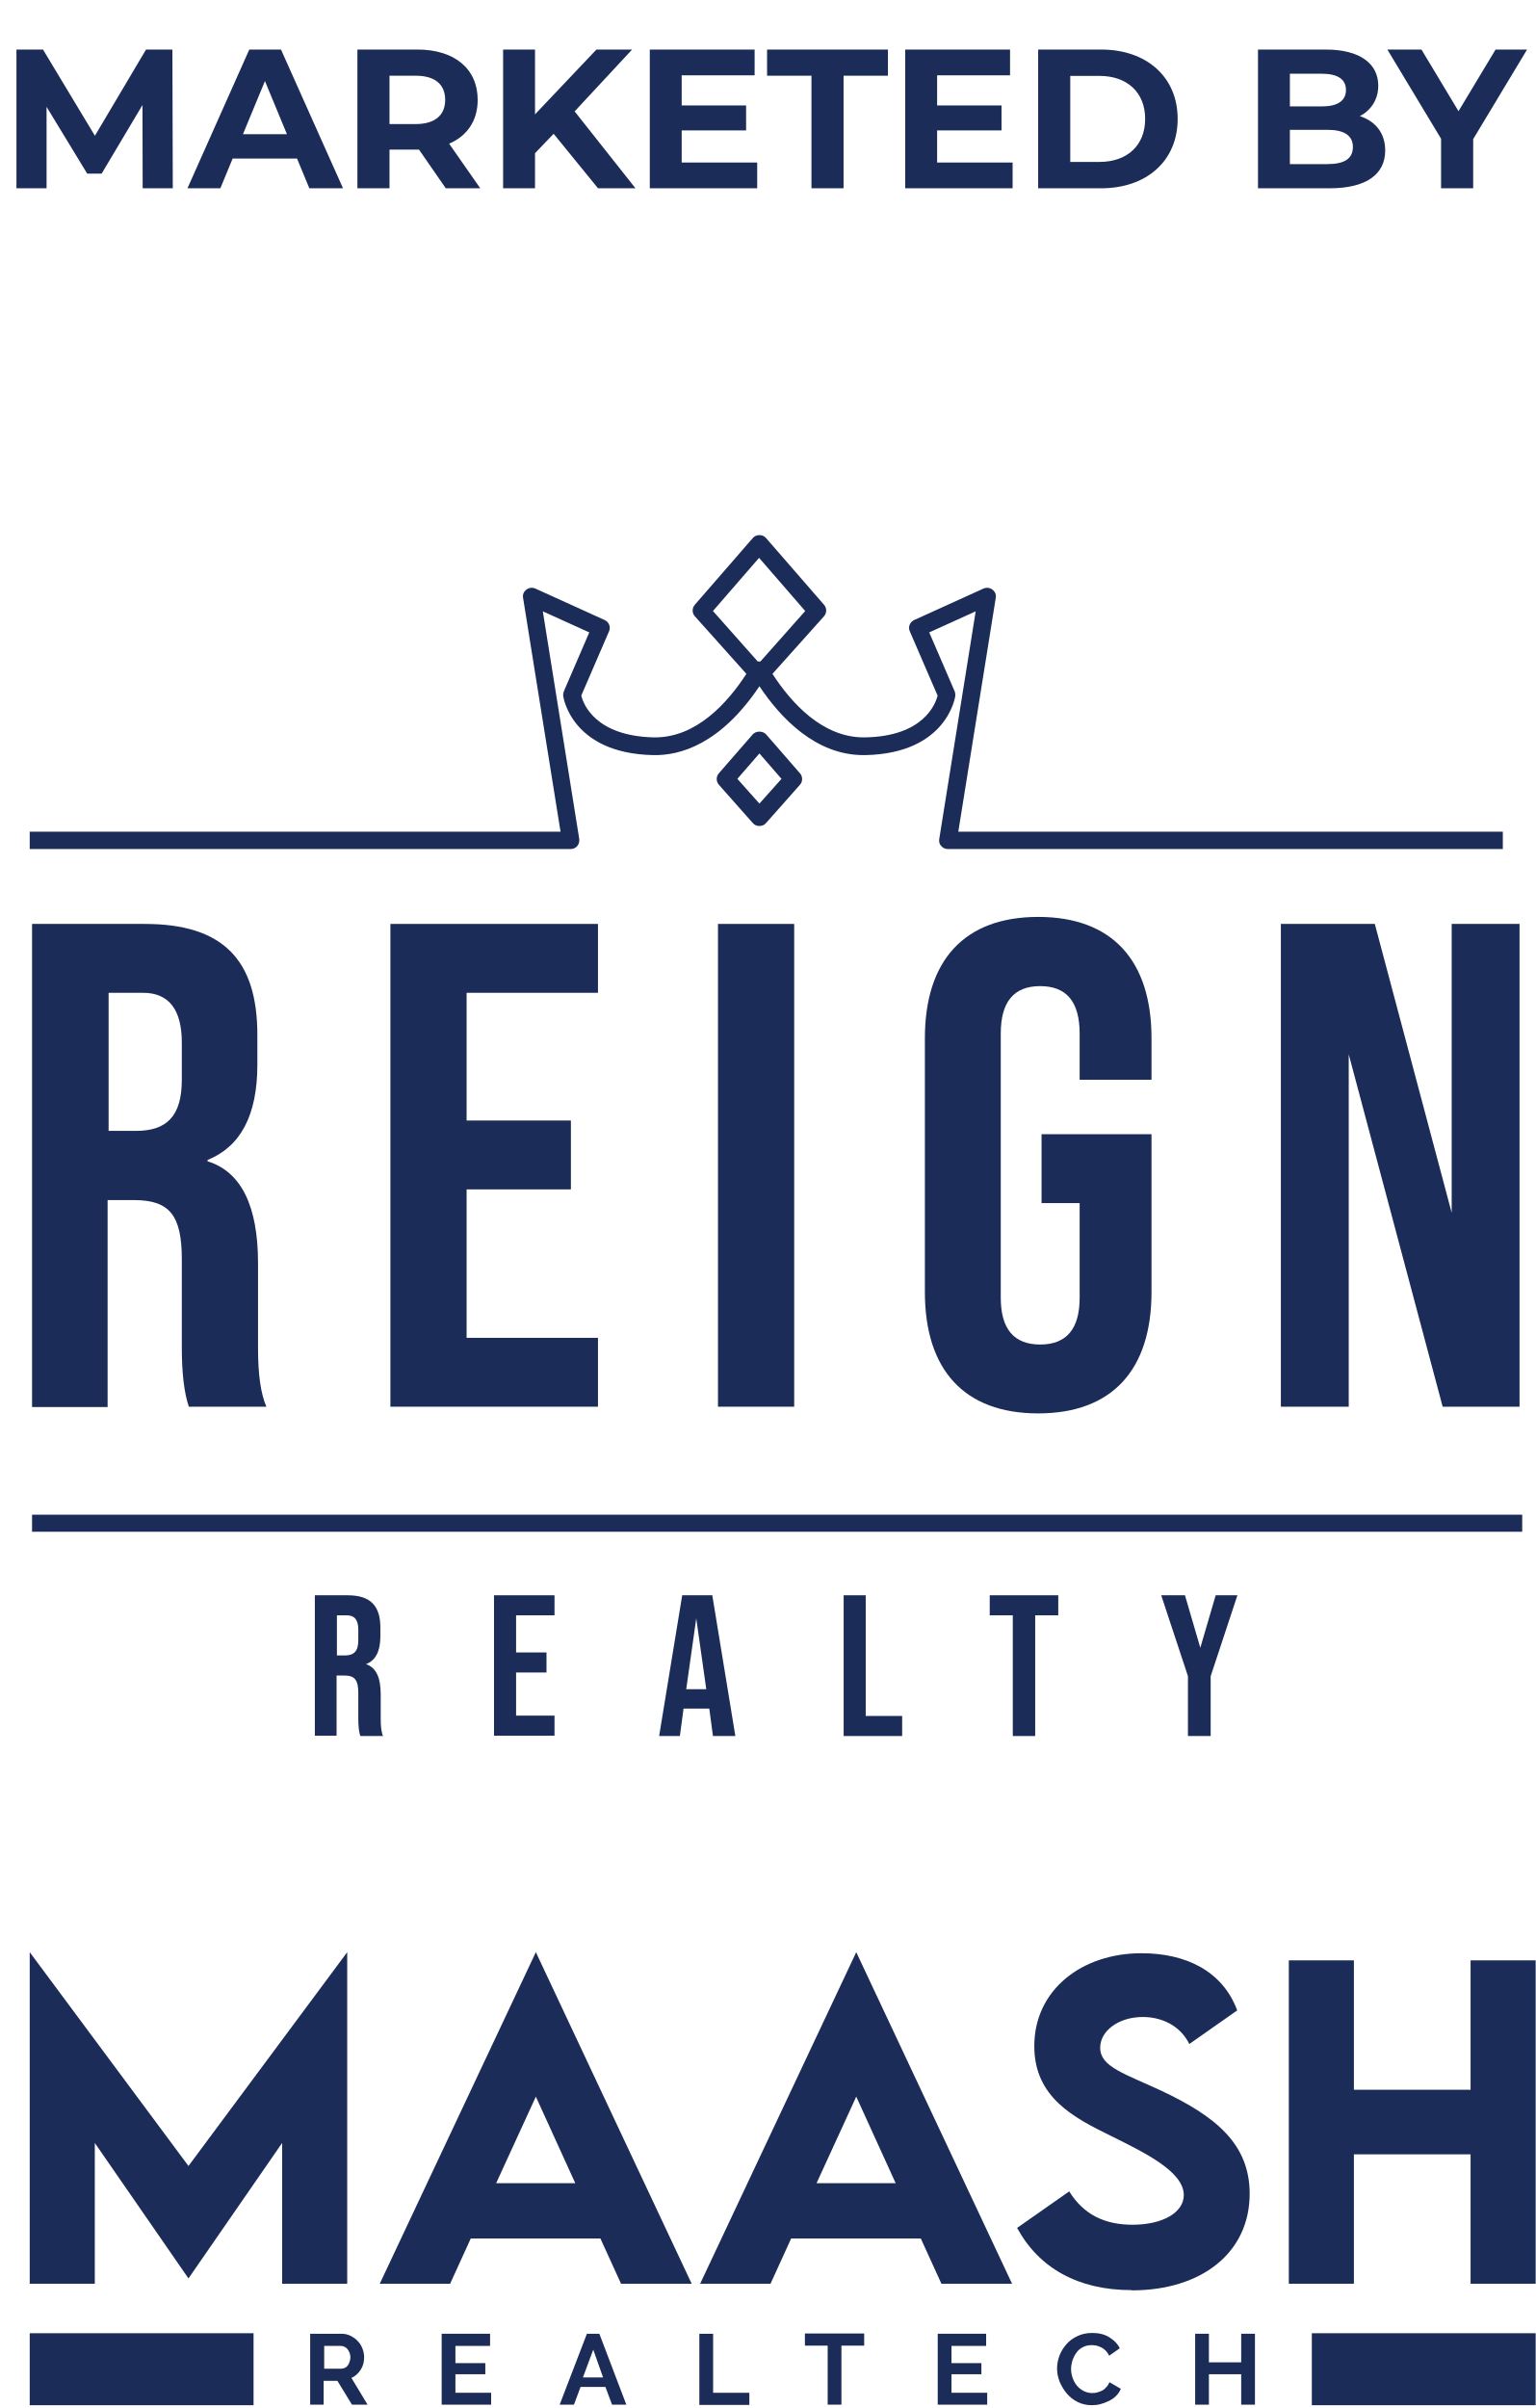
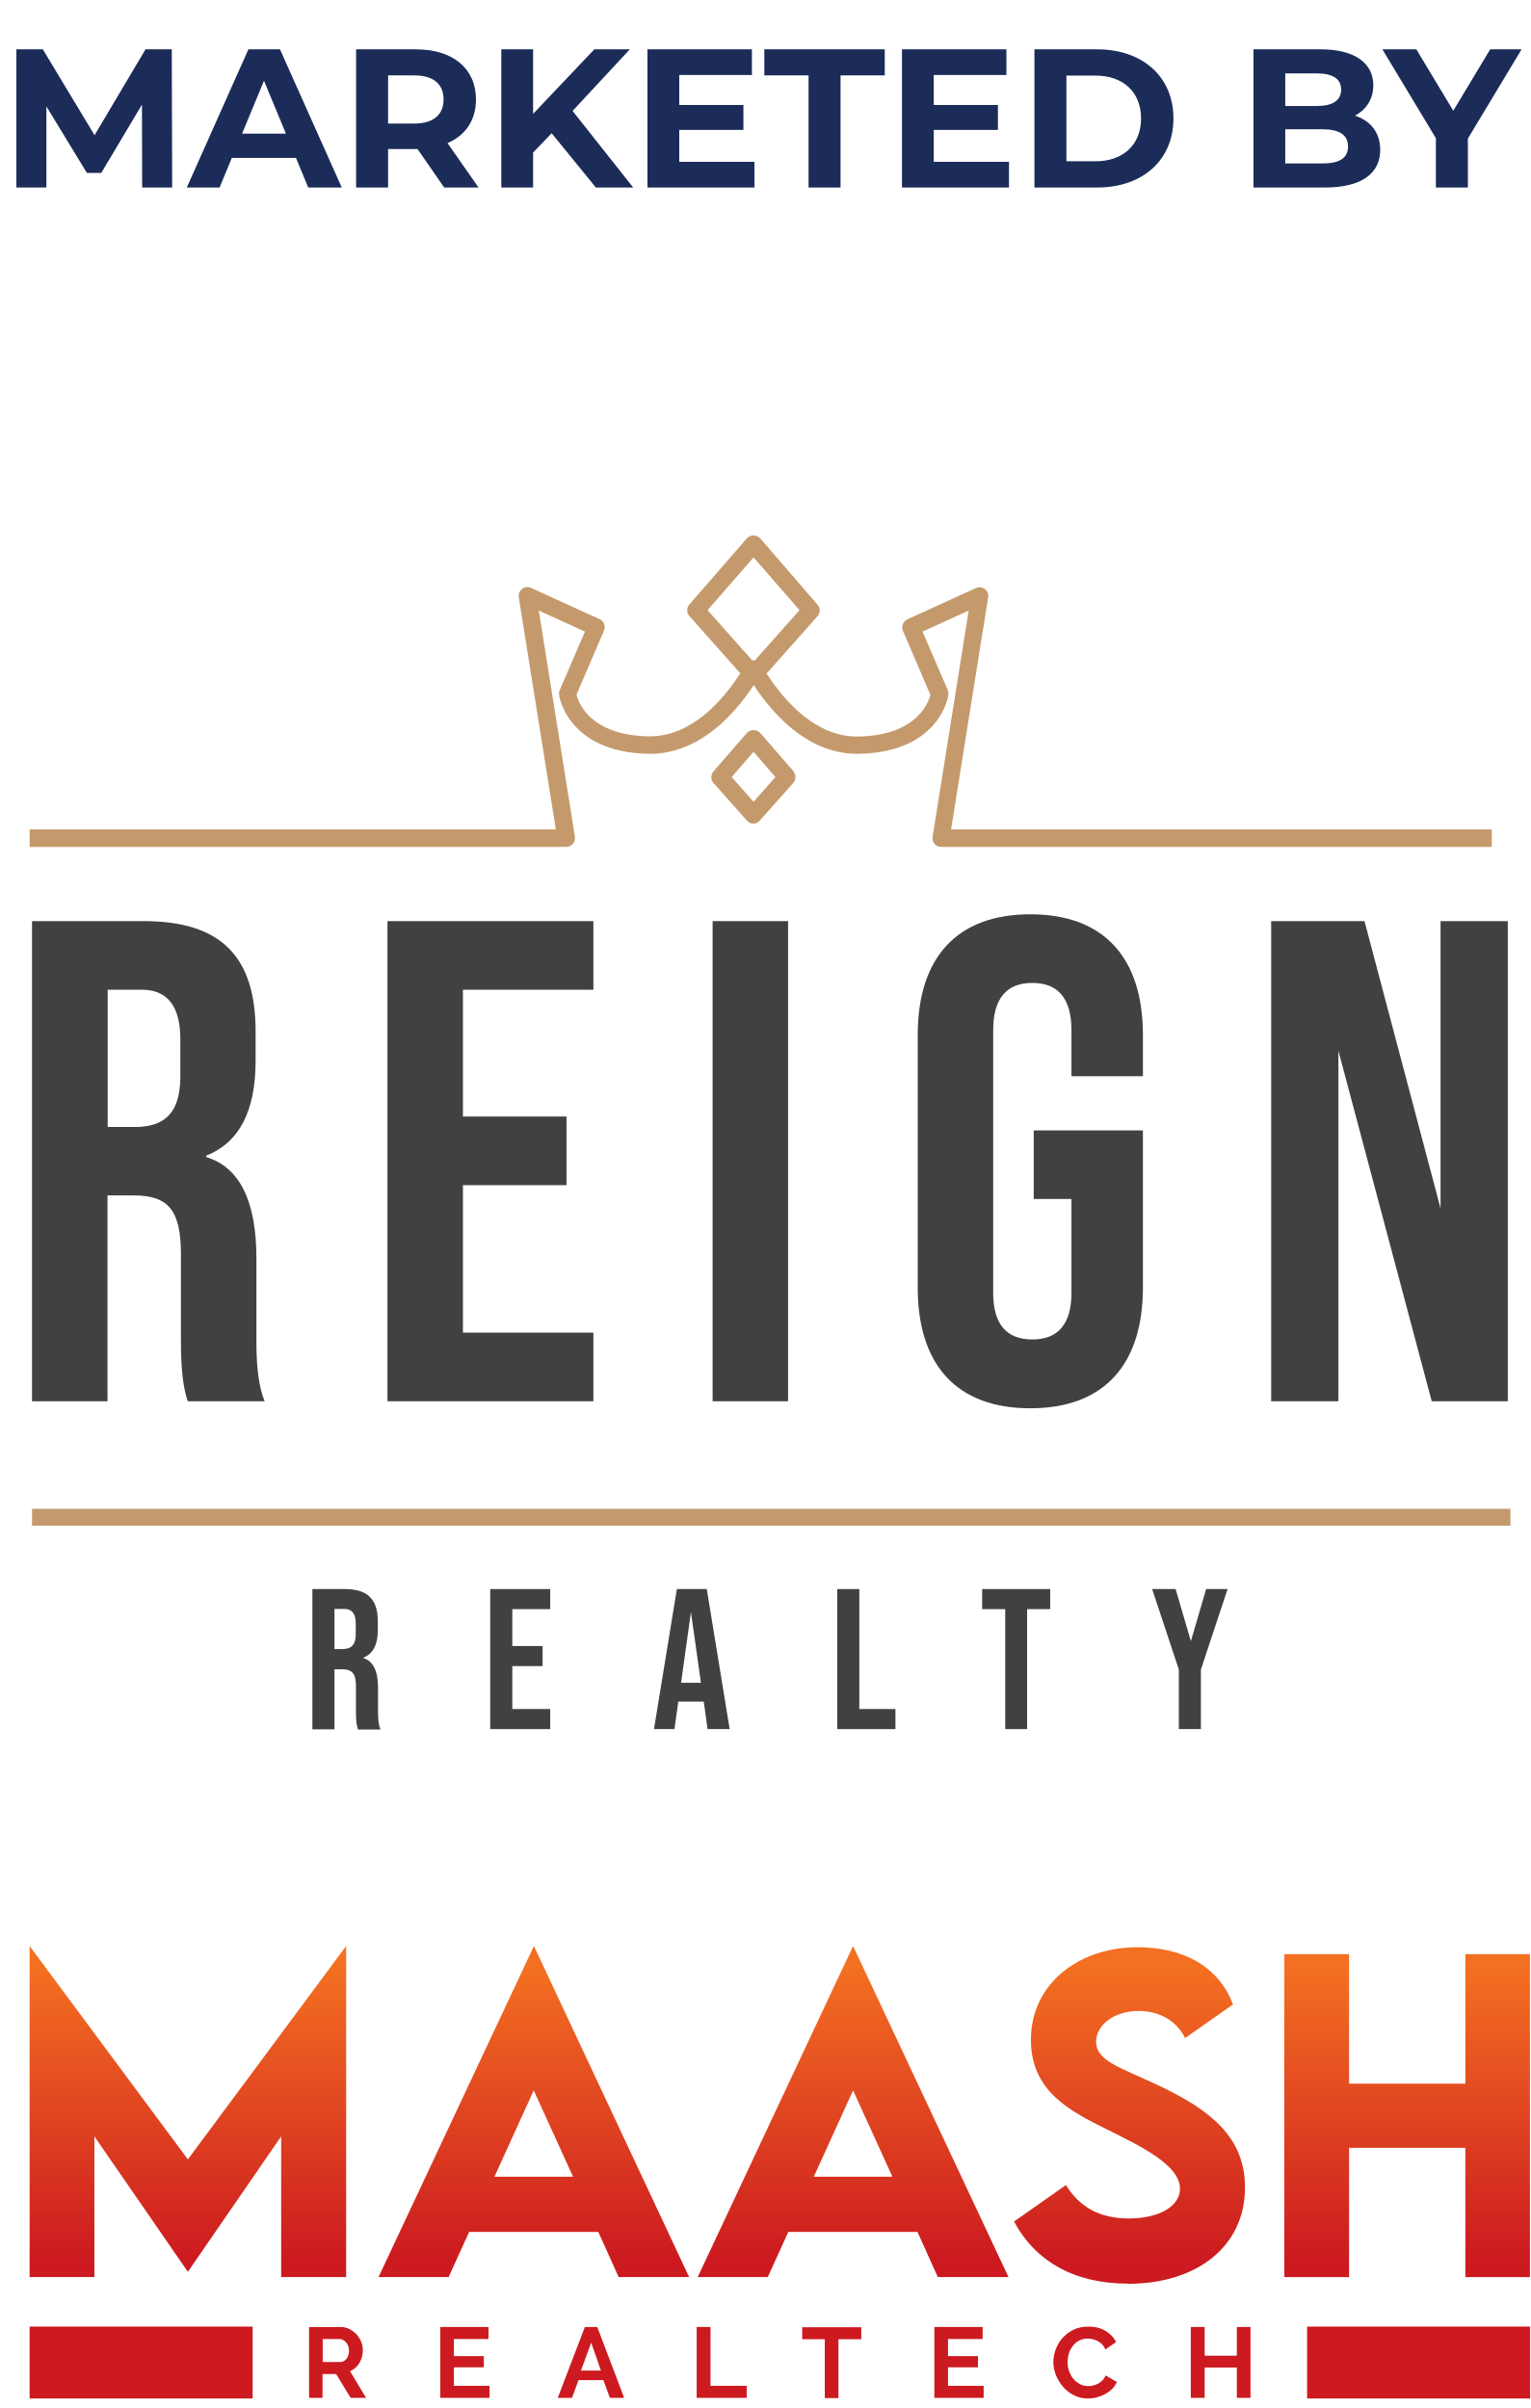
- <svg xmlns="http://www.w3.org/2000/svg" width="155" height="243" viewBox="0 0 155 243" fill="none">
-   <path d="M3.236 141.956V93.237H14.606C22.501 93.237 25.976 96.847 25.976 104.438V107.441C25.976 112.536 24.289 115.707 20.949 117.057V117.192C24.357 118.238 26.044 121.713 26.044 127.482V136.051C26.044 138.683 26.313 140.64 26.887 141.956H19.06C18.587 140.572 18.351 138.548 18.351 135.984V127.077C18.351 122.624 17.103 121.105 13.527 121.105H10.861V141.989H3.236V141.956ZM10.929 114.121H13.729C16.799 114.121 18.351 112.671 18.351 108.959V105.214C18.351 101.874 17.035 100.187 14.438 100.187H10.962V114.121H10.929Z" fill="#1C2C58" />
-   <path d="M39.404 141.956V93.237H60.355V100.187H47.096V113.076H57.623V120.026H47.096V135.006H60.355V141.956H39.404Z" fill="#1C2C58" />
-   <path d="M72.468 141.956V93.237H80.16V141.956H72.468Z" fill="#1C2C58" />
-   <path d="M93.352 104.776C93.352 96.915 97.333 92.529 104.789 92.529C112.245 92.529 116.226 96.915 116.226 104.776V108.96H108.973V104.304C108.973 101.099 107.657 99.513 104.992 99.513C102.326 99.513 101.01 101.099 101.01 104.304V130.957C101.01 134.095 102.326 135.681 104.992 135.681C107.657 135.681 108.973 134.095 108.973 130.957V121.409H105.127V114.459H116.226V130.384C116.226 138.245 112.245 142.631 104.789 142.631C97.333 142.631 93.352 138.245 93.352 130.384V104.776Z" fill="#1C2C58" />
-   <path d="M129.283 141.956V93.237H138.764L146.524 122.387V93.237H153.372V141.956H145.613L136.132 106.395V141.956H129.283Z" fill="#1C2C58" />
-   <path d="M31.779 175.188V160.984H35.086C37.38 160.984 38.392 162.03 38.392 164.257V165.134C38.392 166.619 37.919 167.563 36.941 167.934C37.953 168.272 38.426 169.284 38.426 170.971V173.468C38.426 174.244 38.493 174.817 38.662 175.188H36.367C36.233 174.783 36.165 174.21 36.165 173.434V170.836C36.165 169.52 35.794 169.082 34.748 169.082H33.972V175.155H31.745L31.779 175.188ZM34.006 167.057H34.816C35.727 167.057 36.165 166.619 36.165 165.539V164.459C36.165 163.481 35.794 163.009 35.018 163.009H34.006V167.057Z" fill="#1C2C58" />
-   <path d="M49.863 175.188V160.984H55.969V163.009H52.09V166.754H55.16V168.778H52.09V173.13H55.969V175.155H49.863V175.188Z" fill="#1C2C58" />
-   <path d="M71.962 175.188L71.591 172.422H68.993L68.622 175.188H66.53L68.858 160.984H71.894L74.222 175.188H71.995H71.962ZM69.263 170.465H71.287L70.275 163.312L69.263 170.465Z" fill="#1C2C58" />
-   <path d="M85.153 175.188V160.984H87.38V173.164H91.058V175.188H85.12H85.153Z" fill="#1C2C58" />
-   <path d="M102.225 175.188V163.009H99.897V160.984H106.814V163.009H104.486V175.188H102.259H102.225Z" fill="#1C2C58" />
-   <path d="M119.904 175.188V169.149L117.205 160.984H119.601L121.152 166.281L122.704 160.984H124.897L122.198 169.149V175.188H119.972H119.904Z" fill="#1C2C58" />
-   <path d="M153.642 152.854H3.236V154.574H153.642V152.854Z" fill="#1C2C58" />
-   <path d="M80.734 78.023L77.326 74.109C76.989 73.738 76.314 73.738 75.976 74.109L72.569 78.023C72.265 78.36 72.265 78.867 72.569 79.204L75.976 83.05C76.145 83.252 76.381 83.354 76.651 83.354C76.921 83.354 77.157 83.252 77.326 83.05L80.734 79.204C81.037 78.867 81.037 78.36 80.734 78.023ZM76.651 81.093L74.424 78.597L76.651 76.032L78.878 78.597L76.651 81.093Z" fill="#1C2C58" />
-   <path d="M96.725 83.926L100.504 60.343C100.572 60.005 100.437 59.702 100.167 59.499C99.897 59.297 99.559 59.263 99.256 59.398L92.272 62.57C91.833 62.772 91.631 63.278 91.833 63.717L94.634 70.195C94.431 71.038 93.217 74.311 87.312 74.412C87.279 74.412 87.211 74.412 87.177 74.412C83.028 74.412 79.89 70.971 77.967 68.001L83.163 62.199C83.466 61.861 83.466 61.355 83.163 61.018L77.326 54.304C77.157 54.101 76.921 54 76.651 54C76.381 54 76.145 54.101 75.976 54.304L70.14 61.018C69.836 61.355 69.836 61.861 70.14 62.199L75.335 68.001C73.412 70.971 70.275 74.412 66.125 74.412H65.99C60.086 74.277 58.871 71.038 58.669 70.195L61.469 63.717C61.671 63.278 61.469 62.772 61.03 62.57L54.046 59.398C53.743 59.263 53.405 59.297 53.135 59.499C52.865 59.702 52.73 60.005 52.798 60.343L56.577 83.926H3V85.68H57.589C57.859 85.68 58.095 85.579 58.264 85.377C58.432 85.174 58.5 84.904 58.466 84.668L54.789 61.692L59.478 63.818L56.914 69.756C56.914 69.756 56.813 70.059 56.847 70.228C56.847 70.296 57.656 76.031 65.922 76.2C68.655 76.267 72.737 75.087 76.651 69.25C78.81 72.489 82.353 76.2 87.144 76.2C87.211 76.2 87.279 76.2 87.346 76.2C95.612 76.031 96.422 70.262 96.422 70.228C96.422 70.059 96.422 69.925 96.354 69.756L93.79 63.818L98.48 61.692L94.802 84.668C94.769 84.938 94.802 85.174 95.005 85.377C95.174 85.579 95.41 85.68 95.68 85.68H151.685V83.926H96.725ZM76.482 66.753L71.961 61.659L76.617 56.294L81.273 61.659L76.752 66.753C76.752 66.753 76.55 66.753 76.482 66.753Z" fill="#1C2C58" />
-   <path d="M148.431 197.827V210.885H136.654V197.827H130.085V230.46H136.654V217.401H148.431V230.46H155V197.827H148.431Z" fill="#1C2C58" />
-   <path d="M82.418 220.313L86.424 211.58L90.403 220.313H82.445H82.418ZM95.022 230.46H102.152L86.424 197L70.668 230.46H77.772L79.854 225.894H92.939L95.022 230.46Z" fill="#1C2C58" />
-   <path d="M114.249 231.128C121.272 231.128 126.133 227.336 126.133 221.381C126.133 216.361 122.714 213.584 117.294 211.02C113.528 209.258 111.045 208.59 111.045 206.641C111.045 204.958 112.887 203.543 115.344 203.543C117.187 203.543 119.083 204.344 120.044 206.267L124.877 202.876C123.409 198.923 119.724 197.107 115.211 197.107C109.175 197.107 104.395 200.819 104.395 206.481C104.395 211.688 108.428 213.717 112.113 215.533C115.558 217.242 119.483 219.138 119.483 221.515C119.483 223.251 117.4 224.506 114.303 224.506C111.472 224.506 109.362 223.464 107.92 221.141L102.66 224.826C104.849 228.859 108.802 231.102 114.169 231.102" fill="#1C2C58" />
-   <path d="M50.079 220.313L54.085 211.58L58.064 220.313H50.106H50.079ZM62.684 230.46H69.814L54.085 197L38.33 230.46H45.433L47.516 225.894H60.601L62.684 230.46Z" fill="#1C2C58" />
-   <path d="M19.023 218.577L3 197V230.46H9.569V216.254L19.023 229.926L28.476 216.254V230.46H35.045V197L19.023 218.577Z" fill="#1C2C58" />
-   <path d="M25.592 235.455H3V242.719H25.592V235.455Z" fill="#1C2C58" />
-   <path d="M155 235.455H132.408V242.719H155V235.455Z" fill="#1C2C58" />
-   <path d="M31.306 242.664V235.507H34.484C34.805 235.507 35.125 235.587 35.392 235.72C35.659 235.854 35.926 236.041 36.113 236.255C36.327 236.468 36.487 236.735 36.594 237.029C36.701 237.323 36.754 237.59 36.754 237.884C36.754 238.337 36.647 238.765 36.407 239.139C36.167 239.512 35.846 239.806 35.472 239.966L37.101 242.664H35.526L34.057 240.26H32.668V242.664H31.28H31.306ZM32.695 239.032H34.458C34.458 239.032 34.698 239.005 34.805 238.952C34.911 238.898 35.018 238.818 35.099 238.711C35.179 238.605 35.232 238.498 35.285 238.337C35.339 238.204 35.365 238.044 35.365 237.884C35.365 237.723 35.339 237.563 35.285 237.43C35.232 237.296 35.152 237.162 35.072 237.056C34.992 236.949 34.885 236.869 34.751 236.815C34.645 236.762 34.511 236.735 34.404 236.735H32.722V239.058L32.695 239.032Z" fill="#1C2C58" />
-   <path d="M49.572 241.435V242.664H44.578V235.507H49.465V236.735H45.967V238.471H48.984V239.593H45.967V241.462H49.572V241.435Z" fill="#1C2C58" />
-   <path d="M59.266 235.507H60.494L63.218 242.664H61.776L61.108 240.874H58.598L57.931 242.664H56.489L59.239 235.507H59.266ZM60.868 239.913L59.88 237.109L58.839 239.913H60.868Z" fill="#1C2C58" />
-   <path d="M70.588 242.664V235.507H71.977V241.462H75.635V242.69H70.561L70.588 242.664Z" fill="#1C2C58" />
-   <path d="M87.225 236.707H84.928V242.662H83.54V236.707H81.243V235.479H87.225V236.707Z" fill="#1C2C58" />
-   <path d="M99.642 241.435V242.664H94.648V235.507H99.535V236.735H96.037V238.471H99.055V239.593H96.037V241.462H99.642V241.435Z" fill="#1C2C58" />
-   <path d="M106.692 239.032C106.692 238.605 106.772 238.151 106.932 237.723C107.092 237.296 107.333 236.922 107.627 236.575C107.92 236.228 108.294 235.961 108.748 235.747C109.175 235.534 109.683 235.427 110.244 235.427C110.911 235.427 111.472 235.56 111.953 235.854C112.433 236.148 112.807 236.522 113.021 236.976L111.953 237.723C111.846 237.51 111.739 237.349 111.605 237.216C111.472 237.082 111.338 236.976 111.178 236.895C111.018 236.815 110.858 236.762 110.698 236.709C110.537 236.682 110.35 236.655 110.19 236.655C109.843 236.655 109.523 236.735 109.282 236.869C109.015 237.002 108.802 237.189 108.641 237.43C108.481 237.643 108.348 237.91 108.241 238.204C108.161 238.498 108.107 238.765 108.107 239.059C108.107 239.379 108.161 239.673 108.267 239.966C108.374 240.26 108.508 240.527 108.695 240.741C108.882 240.955 109.095 241.141 109.362 241.275C109.629 241.408 109.896 241.489 110.217 241.489C110.377 241.489 110.537 241.489 110.724 241.435C110.911 241.382 111.071 241.328 111.232 241.248C111.392 241.168 111.525 241.061 111.659 240.901C111.792 240.768 111.899 240.607 111.979 240.394L113.128 241.061C113.021 241.328 112.861 241.569 112.647 241.782C112.433 241.996 112.193 242.156 111.926 242.29C111.659 242.423 111.365 242.53 111.071 242.61C110.778 242.69 110.484 242.717 110.19 242.717C109.683 242.717 109.202 242.61 108.775 242.397C108.348 242.183 107.974 241.889 107.68 241.542C107.386 241.195 107.146 240.794 106.959 240.367C106.799 239.94 106.692 239.486 106.692 239.032Z" fill="#1C2C58" />
-   <path d="M126.667 235.507V242.664H125.278V239.593H122.02V242.664H120.632V235.507H122.02V238.391H125.278V235.507H126.667Z" fill="#1C2C58" />
+ <svg xmlns="http://www.w3.org/2000/svg" width="155" height="244" viewBox="0 0 155 244" fill="none">
+   <path d="M3.244 141.987V93.336H14.568C22.416 93.336 25.892 96.955 25.892 104.518V107.506C25.892 112.589 24.225 115.781 20.891 117.103V117.245C24.307 118.282 25.974 121.758 25.974 127.532V136.071C25.974 138.714 26.259 140.666 26.807 141.987H19.021C18.533 140.605 18.329 138.572 18.329 136.01V127.105C18.329 122.653 17.069 121.128 13.531 121.128H10.889V141.987H3.244ZM10.889 114.195H13.674C16.723 114.195 18.268 112.731 18.268 109.052V105.29C18.268 101.956 16.947 100.289 14.385 100.289H10.909V114.195H10.889Z" fill="#414042" />
+   <path d="M39.25 141.987V93.336H60.109V100.289H46.894V113.138H57.385V120.091H46.894V135.034H60.109V141.987H39.25Z" fill="#414042" />
+   <path d="M72.186 141.987V93.336H79.83V141.987H72.186Z" fill="#414042" />
+   <path d="M92.963 104.885C92.963 97.037 96.927 92.645 104.368 92.645C111.809 92.645 115.774 97.017 115.774 104.885V109.052H108.536V104.397C108.536 101.205 107.215 99.599 104.572 99.599C101.929 99.599 100.607 101.205 100.607 104.397V131.01C100.607 134.14 101.929 135.726 104.572 135.726C107.215 135.726 108.536 134.12 108.536 131.01V121.495H104.714V114.542H115.774V130.461C115.774 138.308 111.809 142.7 104.368 142.7C96.927 142.7 92.963 138.329 92.963 130.461V104.885Z" fill="#414042" />
+   <path d="M128.766 141.987V93.336H138.219L145.925 122.449V93.336H152.736V141.987H145.03L135.576 106.47V141.987H128.766Z" fill="#414042" />
+   <path d="M31.645 175.207V161.017H34.959C37.257 161.017 38.273 162.074 38.273 164.29V165.164C38.273 166.648 37.785 167.583 36.809 167.97V168.01C37.806 168.315 38.294 169.332 38.294 171.019V173.52C38.294 174.293 38.375 174.862 38.538 175.248H36.261C36.118 174.841 36.057 174.252 36.057 173.5V170.897C36.057 169.596 35.691 169.149 34.654 169.149H33.882V175.228H31.645V175.207ZM33.882 167.095H34.695C35.59 167.095 36.037 166.669 36.037 165.591V164.493C36.037 163.517 35.651 163.029 34.898 163.029H33.882V167.075V167.095Z" fill="#414042" />
+   <path d="M49.659 175.207V161.017H55.738V163.05H51.896V166.791H54.965V168.824H51.896V173.174H55.738V175.207H49.659Z" fill="#414042" />
+   <path d="M71.676 175.207L71.29 172.422H68.708L68.322 175.207H66.248L68.566 161.017H71.595L73.913 175.207H71.676ZM68.993 170.511H71.005L69.989 163.355L68.993 170.511Z" fill="#414042" />
+   <path d="M84.811 175.207V161.017H87.047V173.174H90.706V175.207H84.811Z" fill="#414042" />
+   <path d="M101.827 175.207V163.05H99.489V161.017H106.381V163.05H104.043V175.207H101.807H101.827Z" fill="#414042" />
+   <path d="M119.413 175.207V169.169L116.709 161.017H119.088L120.633 166.303L122.178 161.017H124.353L121.649 169.169V175.207H119.413Z" fill="#414042" />
+   <path d="M153 152.885H3.244V154.593H153V152.885Z" fill="#C49A6C" />
+   <path d="M80.398 78.171L77.003 74.267C76.658 73.881 76.007 73.881 75.661 74.267L72.266 78.171C71.982 78.496 71.982 79.004 72.266 79.33L75.661 83.152C75.824 83.335 76.068 83.457 76.312 83.457C76.556 83.457 76.8 83.355 76.963 83.152L80.358 79.33C80.642 79.004 80.663 78.496 80.358 78.171H80.398ZM76.332 81.241L74.116 78.74L76.332 76.178L78.548 78.74L76.332 81.241Z" fill="#C49A6C" />
+   <path d="M96.338 84.067L100.099 60.524C100.16 60.198 100.018 59.873 99.754 59.69C99.489 59.487 99.144 59.446 98.859 59.588L91.906 62.76C91.479 62.963 91.276 63.471 91.459 63.919L94.244 70.404C94.041 71.238 92.841 74.511 86.966 74.633C86.925 74.633 86.864 74.633 86.823 74.633C82.696 74.633 79.586 71.218 77.654 68.249L82.818 62.435C83.103 62.109 83.123 61.601 82.818 61.276L77.004 54.546C76.841 54.363 76.597 54.262 76.333 54.262C76.069 54.262 75.825 54.363 75.662 54.546L69.827 61.255C69.542 61.581 69.542 62.089 69.827 62.414L74.991 68.229C73.08 71.177 69.949 74.613 65.822 74.613H65.68C59.804 74.491 58.604 71.238 58.401 70.384L61.186 63.898C61.369 63.451 61.186 62.943 60.739 62.74L53.786 59.568C53.501 59.426 53.156 59.466 52.892 59.67C52.627 59.873 52.505 60.198 52.546 60.503L56.307 84.046H3V85.815H57.364C57.629 85.815 57.873 85.693 58.035 85.51C58.198 85.307 58.279 85.063 58.239 84.798L54.579 61.865L59.255 64L56.693 69.937C56.632 70.079 56.612 70.242 56.632 70.404C56.632 70.465 57.446 76.219 65.68 76.382C68.404 76.442 72.47 75.263 76.353 69.428C78.508 72.681 82.025 76.382 86.823 76.382C86.884 76.382 86.966 76.382 87.027 76.382C95.261 76.219 96.074 70.465 96.074 70.404C96.074 70.242 96.074 70.079 96.013 69.937L93.451 64L98.127 61.865L94.468 84.798C94.427 85.063 94.508 85.307 94.671 85.51C94.834 85.713 95.078 85.815 95.342 85.815H151.109V84.046H96.379L96.338 84.067ZM76.191 66.907L71.677 61.825L76.333 56.478L80.989 61.825L76.475 66.907C76.475 66.907 76.292 66.887 76.191 66.907Z" fill="#C49A6C" />
+   <path d="M148.439 198.014V211.136H136.658V198.014H130.097V230.737H136.658V217.635H148.439V230.737H154.979V198.014H148.439Z" fill="url(#paint0_linear_902_67)" />
+   <path d="M82.434 220.564L86.416 211.816L90.398 220.564H82.434ZM95.041 230.736H102.159L86.416 197.188L70.674 230.736H77.771L79.855 226.156H92.936L94.999 230.736H95.041Z" fill="url(#paint1_linear_902_67)" />
+   <path d="M114.23 231.417C121.265 231.417 126.114 227.621 126.114 221.658C126.114 216.603 122.71 213.838 117.283 211.28C113.508 209.505 111.032 208.845 111.032 206.885C111.032 205.193 112.868 203.769 115.344 203.769C117.18 203.769 119.078 204.554 120.048 206.514L124.897 203.109C123.411 199.148 119.718 197.312 115.241 197.312C109.216 197.312 104.429 201.046 104.429 206.699C104.429 211.94 108.453 213.941 112.146 215.778C115.591 217.49 119.532 219.388 119.532 221.782C119.532 223.535 117.448 224.794 114.354 224.794C111.506 224.794 109.422 223.742 107.978 221.41L102.717 225.103C104.904 229.168 108.865 231.396 114.23 231.396" fill="url(#paint2_linear_902_67)" />
+   <path d="M50.084 220.564L54.066 211.816L58.048 220.564H50.084ZM62.69 230.736H69.808L54.086 197.188L38.344 230.736H45.441L47.525 226.156H60.606L62.669 230.736H62.69Z" fill="url(#paint3_linear_902_67)" />
+   <path d="M19.031 218.81L3 197.188V230.736H9.561V216.479L19.031 230.199L28.481 216.479V230.736H35.063V197.188L19.031 218.81Z" fill="url(#paint4_linear_902_67)" />
+   <path d="M25.593 235.751H3V243.034H25.593V235.751Z" fill="url(#paint5_linear_902_67)" />
+   <path d="M155 235.751H132.407V243.034H155V235.751Z" fill="url(#paint6_linear_902_67)" />
+   <path d="M31.308 242.972V235.792H34.485C34.815 235.792 35.125 235.854 35.393 235.998C35.682 236.143 35.909 236.328 36.115 236.535C36.322 236.762 36.466 237.009 36.59 237.298C36.714 237.587 36.755 237.876 36.755 238.165C36.755 238.639 36.631 239.052 36.404 239.444C36.177 239.815 35.847 240.104 35.455 240.269L37.085 242.972H35.517L34.052 240.558H32.67V242.972H31.267H31.308ZM32.711 239.341H34.465C34.588 239.341 34.712 239.32 34.815 239.258C34.919 239.196 35.022 239.114 35.104 239.011C35.187 238.908 35.249 238.784 35.29 238.639C35.331 238.495 35.352 238.35 35.352 238.185C35.352 238.02 35.331 237.855 35.269 237.711C35.207 237.566 35.145 237.443 35.042 237.339C34.96 237.236 34.857 237.154 34.733 237.092C34.609 237.03 34.485 237.009 34.382 237.009H32.69V239.341H32.711Z" fill="url(#paint7_linear_902_67)" />
+   <path d="M49.589 241.755V242.972H44.596V235.792H49.486V237.009H45.978V238.742H49.011V239.877H45.978V241.755H49.568H49.589Z" fill="url(#paint8_linear_902_67)" />
+   <path d="M59.265 235.792H60.503L63.226 242.972H61.782L61.122 241.177H58.605L57.944 242.972H56.5L59.244 235.792H59.265ZM60.874 240.207L59.884 237.381L58.852 240.207H60.874Z" fill="url(#paint9_linear_902_67)" />
+   <path d="M70.572 242.972V235.792H71.975V241.755H75.648V242.972H70.593H70.572Z" fill="url(#paint10_linear_902_67)" />
+   <path d="M87.223 237.032H84.932V242.995H83.55V237.032H81.26V235.814H87.243V237.032H87.223Z" fill="url(#paint11_linear_902_67)" />
+   <path d="M99.642 241.755V242.972H94.649V235.792H99.539V237.009H96.032V238.742H99.065V239.877H96.032V241.755H99.622H99.642Z" fill="url(#paint12_linear_902_67)" />
+   <path d="M106.699 239.341C106.699 238.908 106.782 238.474 106.947 238.041C107.112 237.608 107.339 237.237 107.648 236.886C107.958 236.556 108.329 236.267 108.762 236.06C109.196 235.854 109.691 235.751 110.269 235.751C110.929 235.751 111.507 235.895 111.981 236.184C112.456 236.473 112.827 236.844 113.054 237.319L111.981 238.062C111.878 237.855 111.775 237.69 111.63 237.546C111.486 237.402 111.342 237.298 111.197 237.216C111.032 237.133 110.888 237.071 110.702 237.03C110.537 236.989 110.372 236.968 110.207 236.968C109.856 236.968 109.547 237.03 109.299 237.175C109.031 237.319 108.824 237.505 108.659 237.732C108.494 237.959 108.35 238.206 108.267 238.495C108.185 238.784 108.143 239.073 108.143 239.341C108.143 239.651 108.185 239.96 108.288 240.249C108.391 240.538 108.536 240.806 108.721 241.033C108.907 241.26 109.134 241.425 109.381 241.569C109.65 241.714 109.918 241.776 110.227 241.776C110.392 241.776 110.558 241.776 110.743 241.714C110.908 241.673 111.094 241.611 111.238 241.528C111.403 241.446 111.548 241.322 111.672 241.198C111.816 241.054 111.919 240.888 112.002 240.703L113.137 241.363C113.013 241.631 112.868 241.879 112.641 242.085C112.435 242.291 112.187 242.457 111.919 242.601C111.651 242.745 111.362 242.849 111.073 242.931C110.784 243.014 110.475 243.034 110.186 243.034C109.67 243.034 109.196 242.931 108.783 242.704C108.35 242.498 107.999 242.209 107.69 241.858C107.38 241.507 107.153 241.115 106.967 240.682C106.802 240.249 106.699 239.795 106.699 239.341Z" fill="url(#paint13_linear_902_67)" />
+   <path d="M126.671 235.792V242.972H125.289V239.898H122.029V242.972H120.626V235.792H122.029V238.701H125.289V235.792H126.671Z" fill="url(#paint14_linear_902_67)" />
  <path d="M17.44 19L17.4 5H14.74L9.58 13.7L4.34 5H1.66V19H4.7V10.78L8.8 17.52H10.26L14.38 10.6L14.4 19H17.44ZM31.222 19H34.622L28.362 5H25.162L18.922 19H22.242L23.482 16H29.982L31.222 19ZM24.522 13.54L26.742 8.18L28.962 13.54H24.522ZM48.474 19L45.334 14.5C47.154 13.72 48.214 12.18 48.214 10.08C48.214 6.94 45.874 5 42.134 5H36.074V19H39.314V15.1H42.134H42.294L44.994 19H48.474ZM44.934 10.08C44.934 11.6 43.934 12.52 41.954 12.52H39.314V7.64H41.954C43.934 7.64 44.934 8.54 44.934 10.08ZM60.361 19H64.141L58.001 11.24L63.801 5H60.201L54.001 11.54V5H50.781V19H54.001V15.46L55.881 13.5L60.361 19ZM68.806 16.4V13.16H75.306V10.64H68.806V7.6H76.166V5H65.586V19H76.426V16.4H68.806ZM81.904 19H85.144V7.64H89.624V5H77.424V7.64H81.904V19ZM94.587 16.4V13.16H101.087V10.64H94.587V7.6H101.947V5H91.367V19H102.207V16.4H94.587ZM104.785 19H111.145C115.725 19 118.865 16.24 118.865 12C118.865 7.76 115.725 5 111.145 5H104.785V19ZM108.025 16.34V7.66H110.985C113.765 7.66 115.585 9.32 115.585 12C115.585 14.68 113.765 16.34 110.985 16.34H108.025ZM137.253 11.72C138.393 11.12 139.113 10.04 139.113 8.64C139.113 6.46 137.313 5 133.813 5H126.973V19H134.213C137.893 19 139.813 17.6 139.813 15.18C139.813 13.42 138.813 12.22 137.253 11.72ZM133.413 7.44C134.993 7.44 135.853 7.98 135.853 9.08C135.853 10.18 134.993 10.74 133.413 10.74H130.193V7.44H133.413ZM133.973 16.56H130.193V13.1H133.973C135.653 13.1 136.553 13.66 136.553 14.84C136.553 16.04 135.653 16.56 133.973 16.56ZM154.133 5H150.953L147.213 11.22L143.473 5H140.032L145.452 14V19H148.693V14.04L154.133 5Z" fill="#1C2C58" />
+   <defs>
+     <linearGradient id="paint0_linear_902_67" x1="142.538" y1="199.479" x2="142.538" y2="229.127" gradientUnits="userSpaceOnUse">
+       <stop stop-color="#F36F21" />
+       <stop offset="1" stop-color="#CC1A20" />
+     </linearGradient>
+     <linearGradient id="paint1_linear_902_67" x1="86.416" y1="199.478" x2="86.416" y2="229.127" gradientUnits="userSpaceOnUse">
+       <stop stop-color="#F36F21" />
+       <stop offset="1" stop-color="#CC1A20" />
+     </linearGradient>
+     <linearGradient id="paint2_linear_902_67" x1="114.415" y1="199.478" x2="114.415" y2="229.127" gradientUnits="userSpaceOnUse">
+       <stop stop-color="#F36F21" />
+       <stop offset="1" stop-color="#CC1A20" />
+     </linearGradient>
+     <linearGradient id="paint3_linear_902_67" x1="54.066" y1="199.478" x2="54.066" y2="229.127" gradientUnits="userSpaceOnUse">
+       <stop stop-color="#F36F21" />
+       <stop offset="1" stop-color="#CC1A20" />
+     </linearGradient>
+     <linearGradient id="paint4_linear_902_67" x1="19.031" y1="199.478" x2="19.031" y2="229.127" gradientUnits="userSpaceOnUse">
+       <stop stop-color="#F36F21" />
+       <stop offset="1" stop-color="#CC1A20" />
+     </linearGradient>
+     <linearGradient id="paint5_linear_902_67" x1="14.286" y1="199.479" x2="14.286" y2="229.128" gradientUnits="userSpaceOnUse">
+       <stop stop-color="#F36F21" />
+       <stop offset="1" stop-color="#CC1A20" />
+     </linearGradient>
+     <linearGradient id="paint6_linear_902_67" x1="143.693" y1="199.479" x2="143.693" y2="229.128" gradientUnits="userSpaceOnUse">
+       <stop stop-color="#F36F21" />
+       <stop offset="1" stop-color="#CC1A20" />
+     </linearGradient>
+     <linearGradient id="paint7_linear_902_67" x1="34.217" y1="199.479" x2="34.217" y2="229.128" gradientUnits="userSpaceOnUse">
+       <stop stop-color="#F36F21" />
+       <stop offset="1" stop-color="#CC1A20" />
+     </linearGradient>
+     <linearGradient id="paint8_linear_902_67" x1="47.092" y1="199.479" x2="47.092" y2="229.128" gradientUnits="userSpaceOnUse">
+       <stop stop-color="#F36F21" />
+       <stop offset="1" stop-color="#CC1A20" />
+     </linearGradient>
+     <linearGradient id="paint9_linear_902_67" x1="59.884" y1="199.479" x2="59.884" y2="229.128" gradientUnits="userSpaceOnUse">
+       <stop stop-color="#F36F21" />
+       <stop offset="1" stop-color="#CC1A20" />
+     </linearGradient>
+     <linearGradient id="paint10_linear_902_67" x1="73.11" y1="199.479" x2="73.11" y2="229.128" gradientUnits="userSpaceOnUse">
+       <stop stop-color="#F36F21" />
+       <stop offset="1" stop-color="#CC1A20" />
+     </linearGradient>
+     <linearGradient id="paint11_linear_902_67" x1="84.231" y1="199.481" x2="84.231" y2="229.13" gradientUnits="userSpaceOnUse">
+       <stop stop-color="#F36F21" />
+       <stop offset="1" stop-color="#CC1A20" />
+     </linearGradient>
+     <linearGradient id="paint12_linear_902_67" x1="97.146" y1="199.479" x2="97.146" y2="229.128" gradientUnits="userSpaceOnUse">
+       <stop stop-color="#F36F21" />
+       <stop offset="1" stop-color="#CC1A20" />
+     </linearGradient>
+     <linearGradient id="paint13_linear_902_67" x1="109.918" y1="199.479" x2="109.918" y2="229.128" gradientUnits="userSpaceOnUse">
+       <stop stop-color="#F36F21" />
+       <stop offset="1" stop-color="#CC1A20" />
+     </linearGradient>
+     <linearGradient id="paint14_linear_902_67" x1="123.638" y1="199.479" x2="123.638" y2="229.128" gradientUnits="userSpaceOnUse">
+       <stop stop-color="#F36F21" />
+       <stop offset="1" stop-color="#CC1A20" />
+     </linearGradient>
+   </defs>
</svg>
